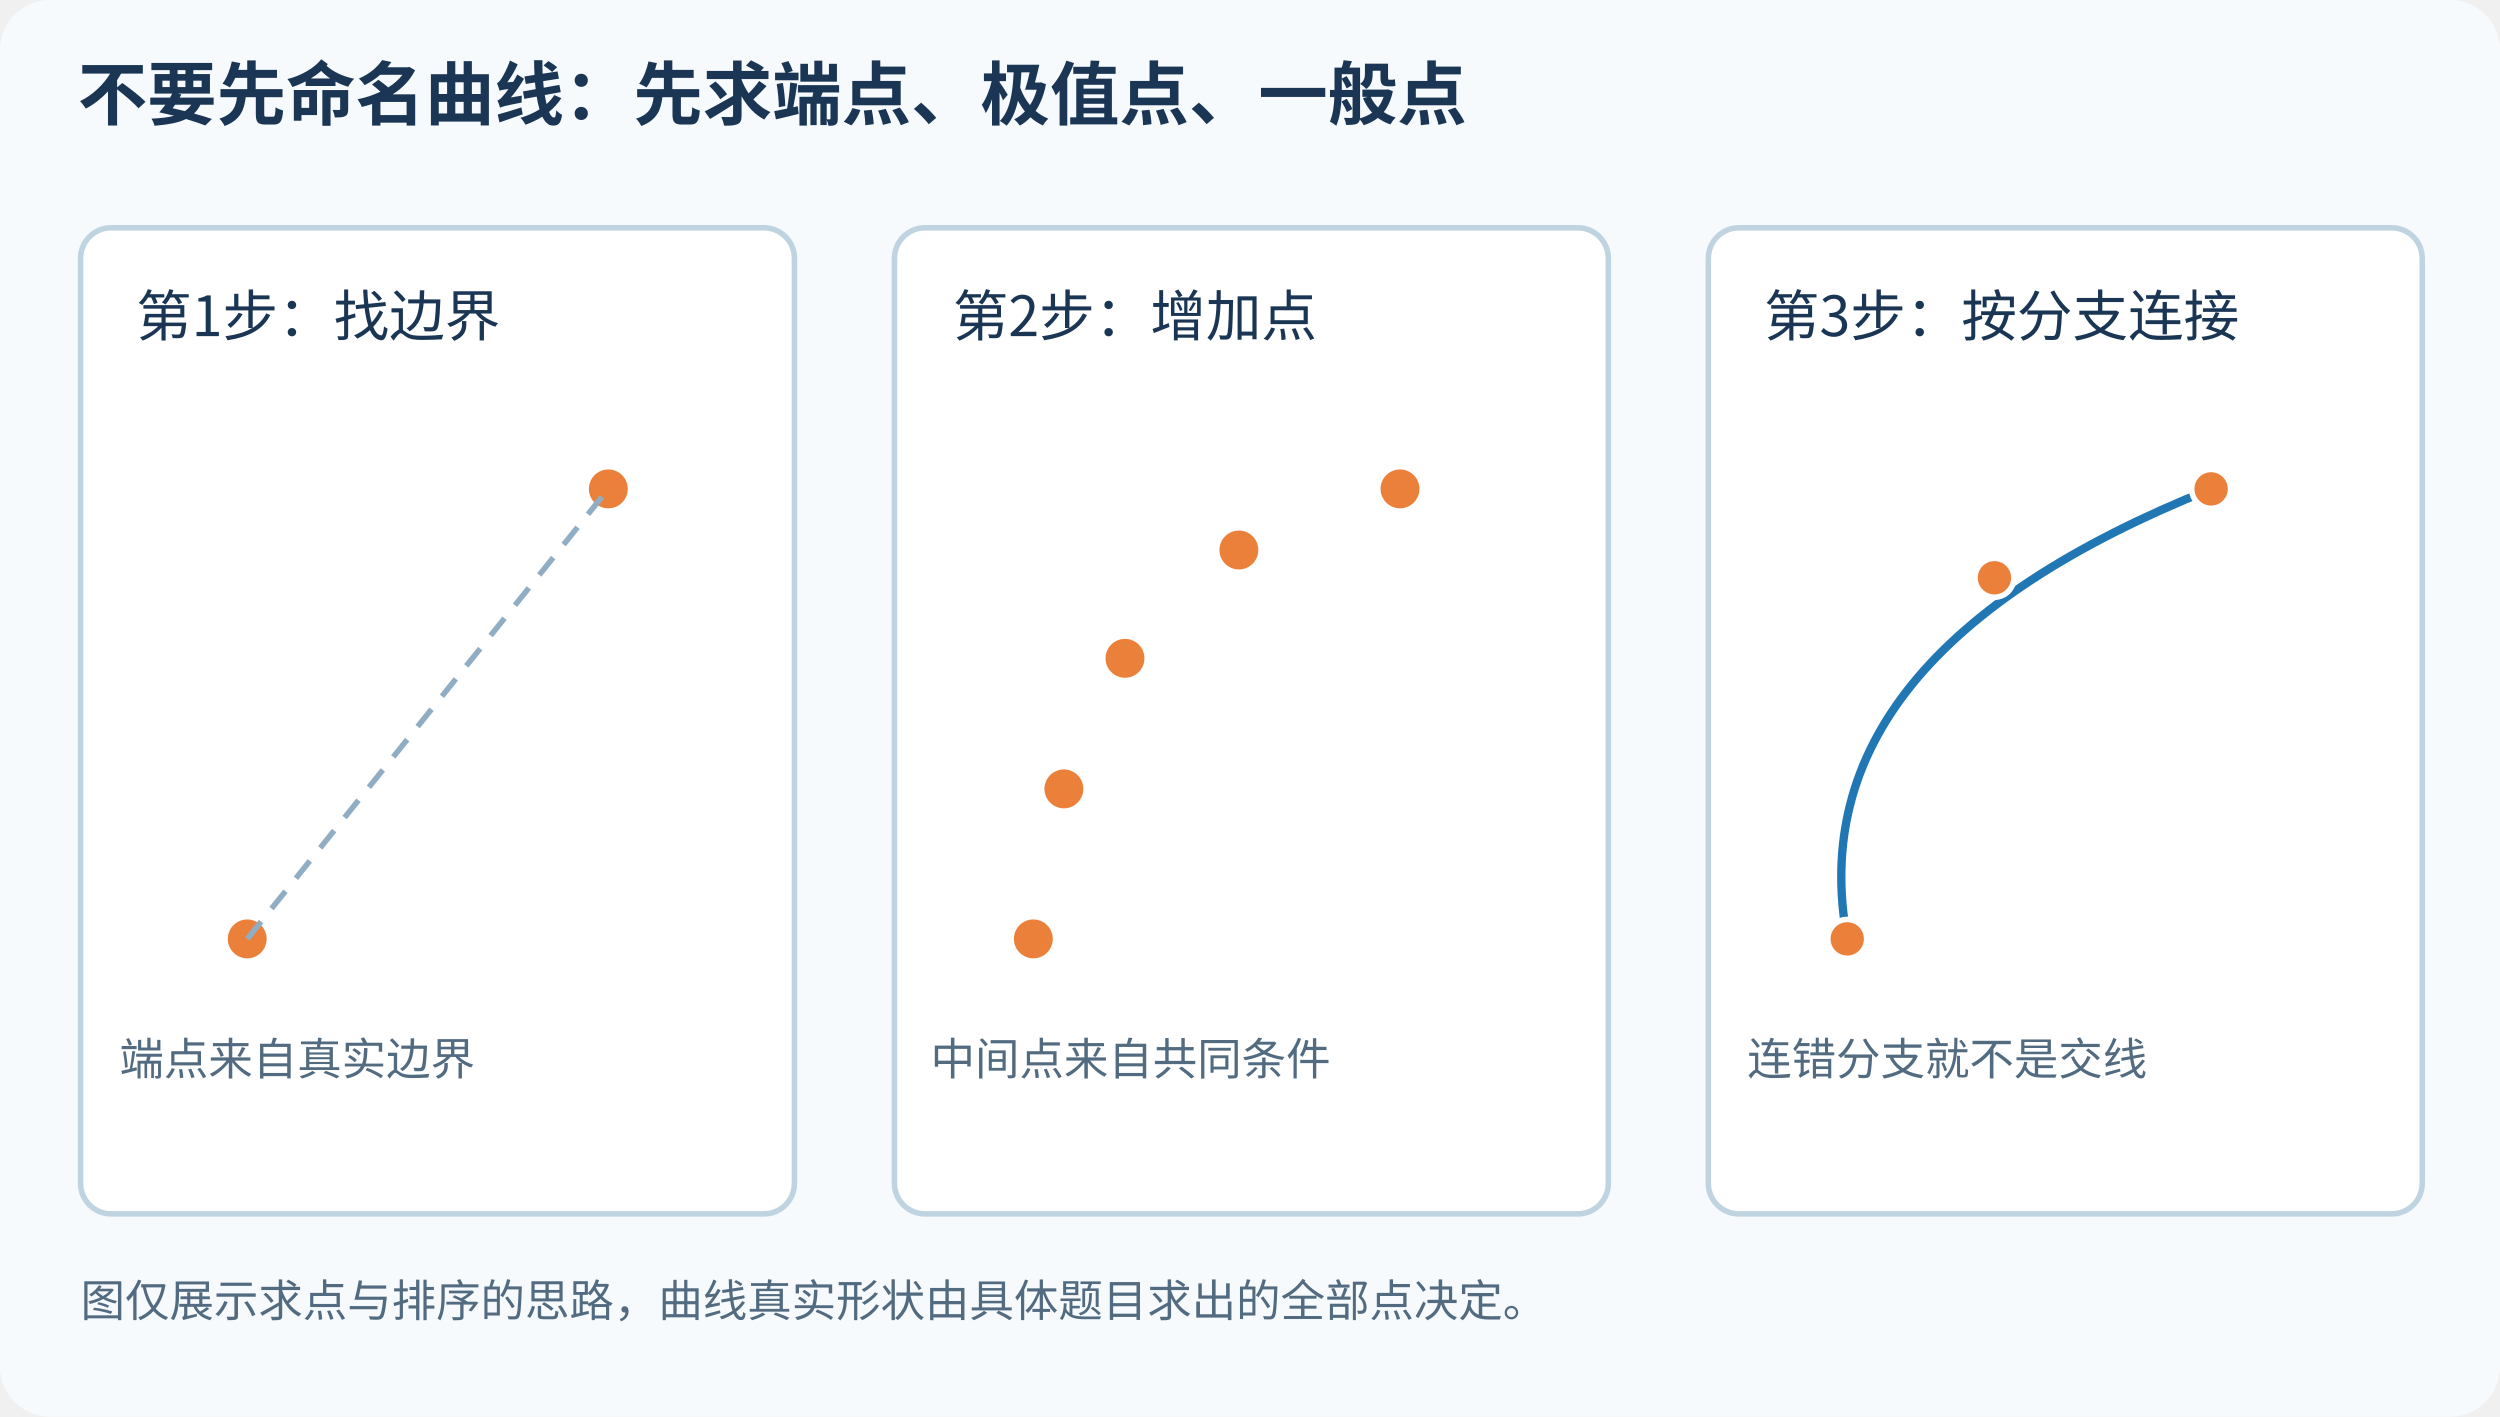
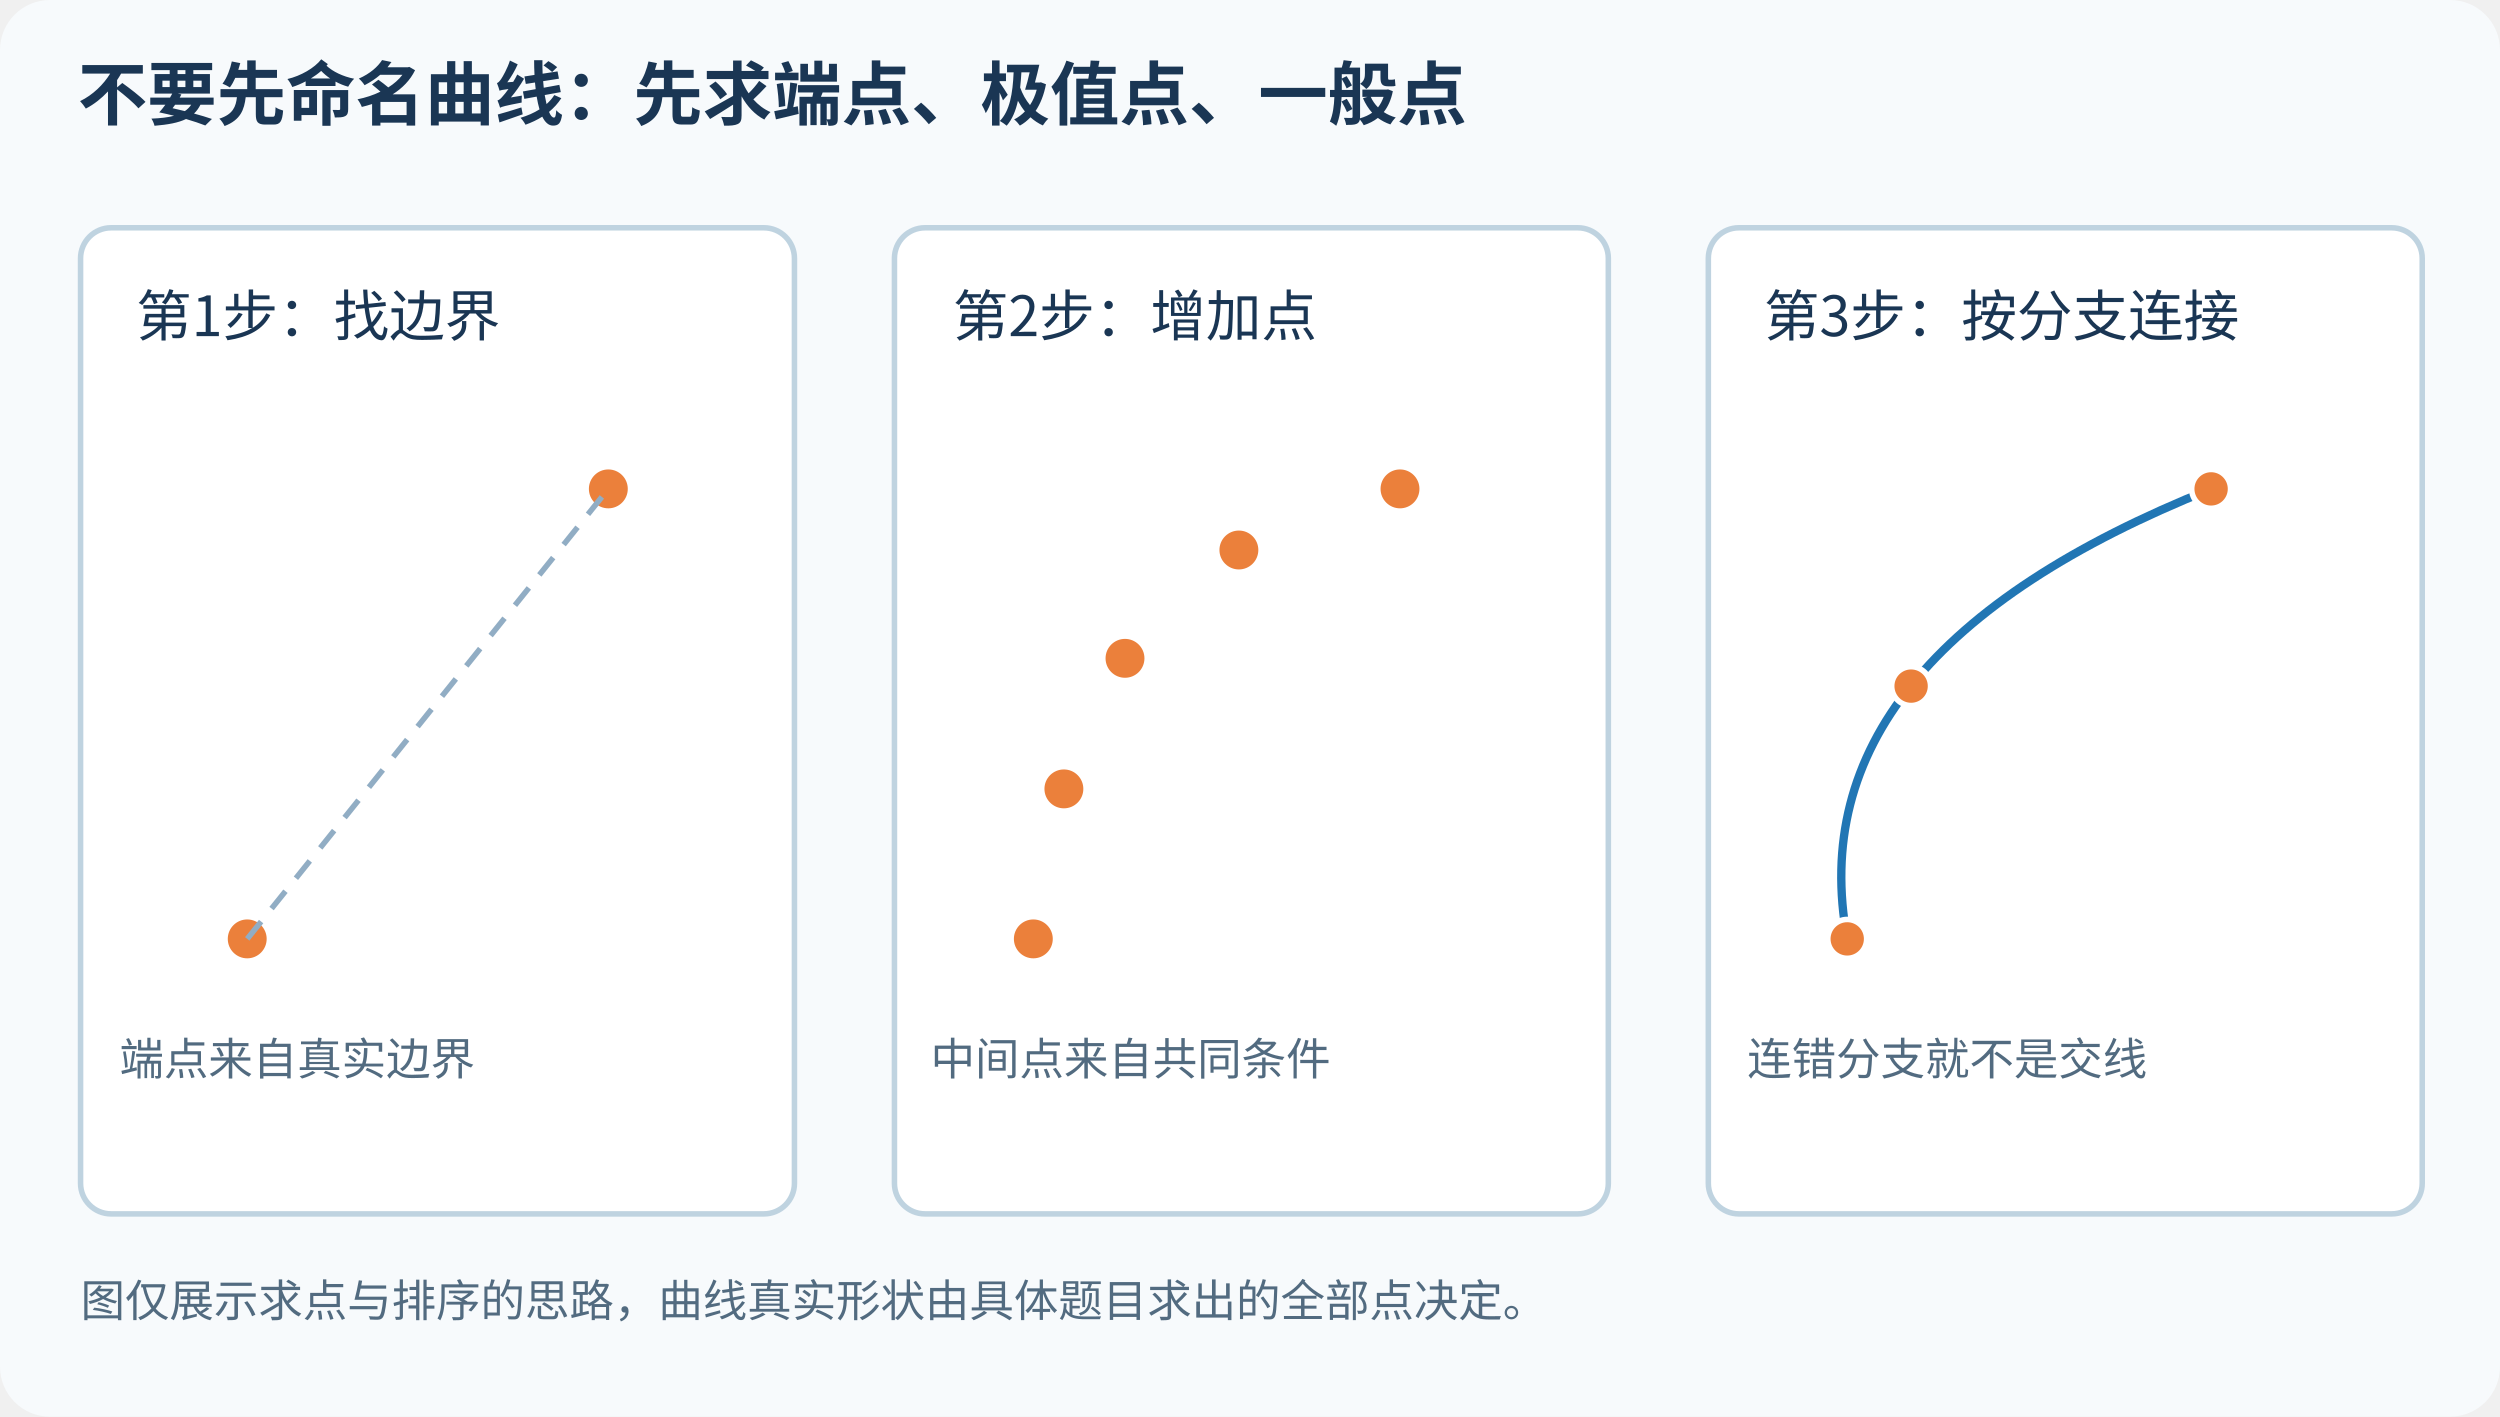
<svg xmlns="http://www.w3.org/2000/svg" viewBox="0 0 900 510" role="img" aria-label="不要先命名曲线：先求端点、极值点、一般点">
  <rect width="900" height="510" fill="#f7fafc" rx="18" />
  <style>text{font-family:'Microsoft YaHei','Noto Sans CJK SC',sans-serif;fill:#1a3654;font-size:20px}.head{font-size:25px;font-weight:bold}.hint{font-size:16px;fill:#526b80}.paper{fill:#fff;stroke:#bfd3e0;stroke-width:2}.solid{stroke:#294768;stroke-width:3;fill:none}.guide{stroke:#91adc4;stroke-width:2;stroke-dasharray:8 6;fill:none}.blue{stroke:#2176b4;stroke-width:3;fill:none}.orange{stroke:#eb803b;stroke-width:3;fill:none}.point{fill:#eb803b;stroke:#fff;stroke-width:2}</style>
  <text class="head" x="28" y="43">不要先命名曲线：先求端点、极值点、一般点</text>
  <rect class="paper" x="29" y="82" width="257" height="355" rx="11" />
  <rect class="paper" x="322" y="82" width="257" height="355" rx="11" />
  <rect class="paper" x="615" y="82" width="257" height="355" rx="11" />
  <text x="49" y="121">第1步：找边界</text>
  <text x="343" y="121">第2步：增加点</text>
  <text x="635" y="121">第3步：按分支连接</text>
  <circle class="point" cx="89" cy="338" r="8" />
  <circle class="point" cx="219" cy="176" r="8" />
  <line class="guide" x1="89" y1="338" x2="219" y2="176" />
  <circle class="point" cx="372" cy="338" r="8" />
  <circle class="point" cx="504" cy="176" r="8" />
  <circle class="point" cx="446" cy="198" r="8" />
  <circle class="point" cx="405" cy="237" r="8" />
  <circle class="point" cx="383" cy="284" r="8" />
  <path class="blue" d="M665 338 Q646 236 796 176" />
  <circle class="point" cx="665" cy="338" r="7" />
-   <circle class="point" cx="718" cy="208" r="7" />
+   <circle class="point" cx="688" cy="247" r="7" />
  <circle class="point" cx="796" cy="176" r="7" />
  <text class="hint" x="43" y="387">端点来自真实边界</text>
  <text class="hint" x="335" y="387">中间点来自共同条件</text>
  <text class="hint" x="629" y="387">连错分支就不是交线</text>
  <text class="hint" x="29" y="474">图仅展示求点与排序的思路，曲线真实形状由具体题目求出的全部点决定。</text>
</svg>
